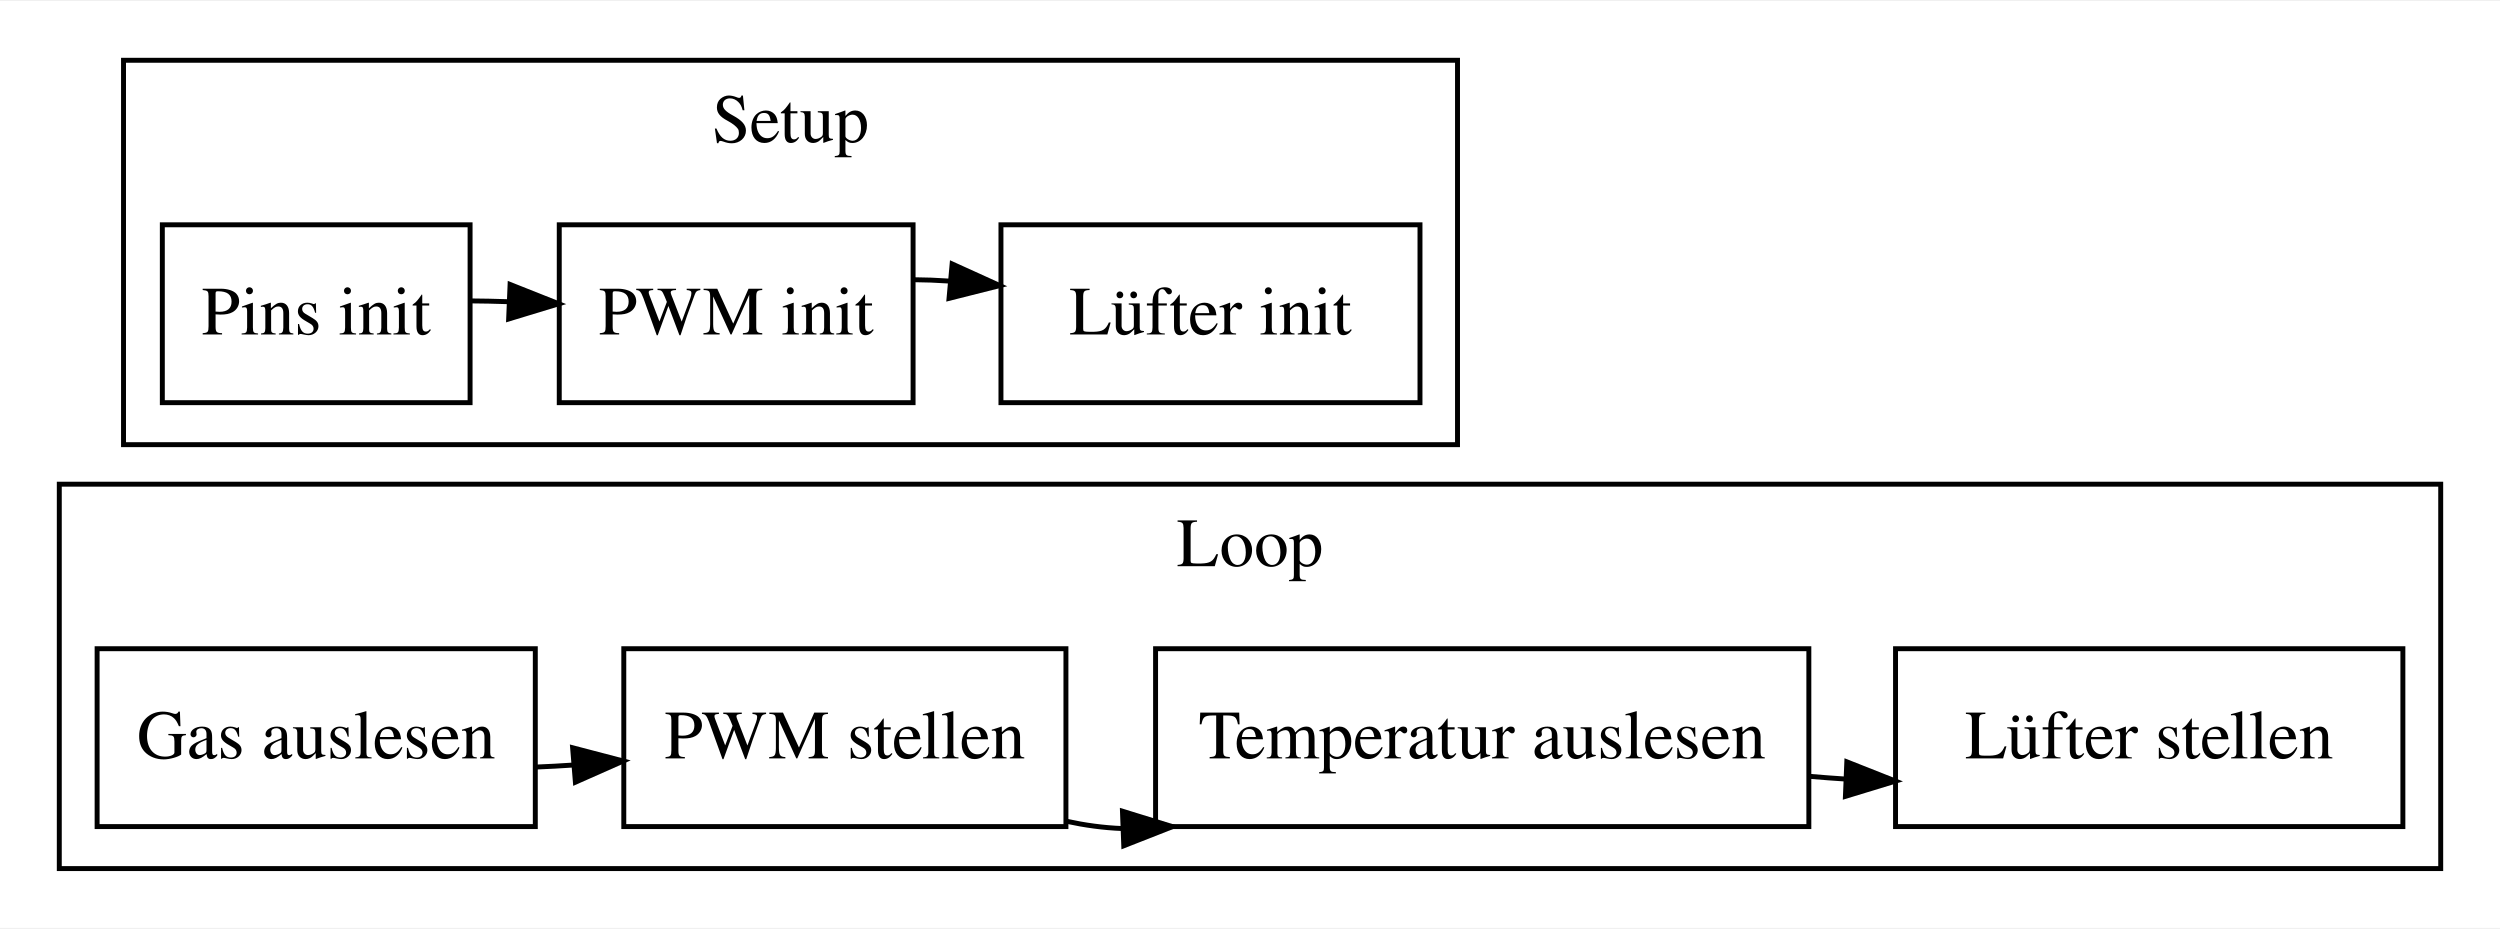
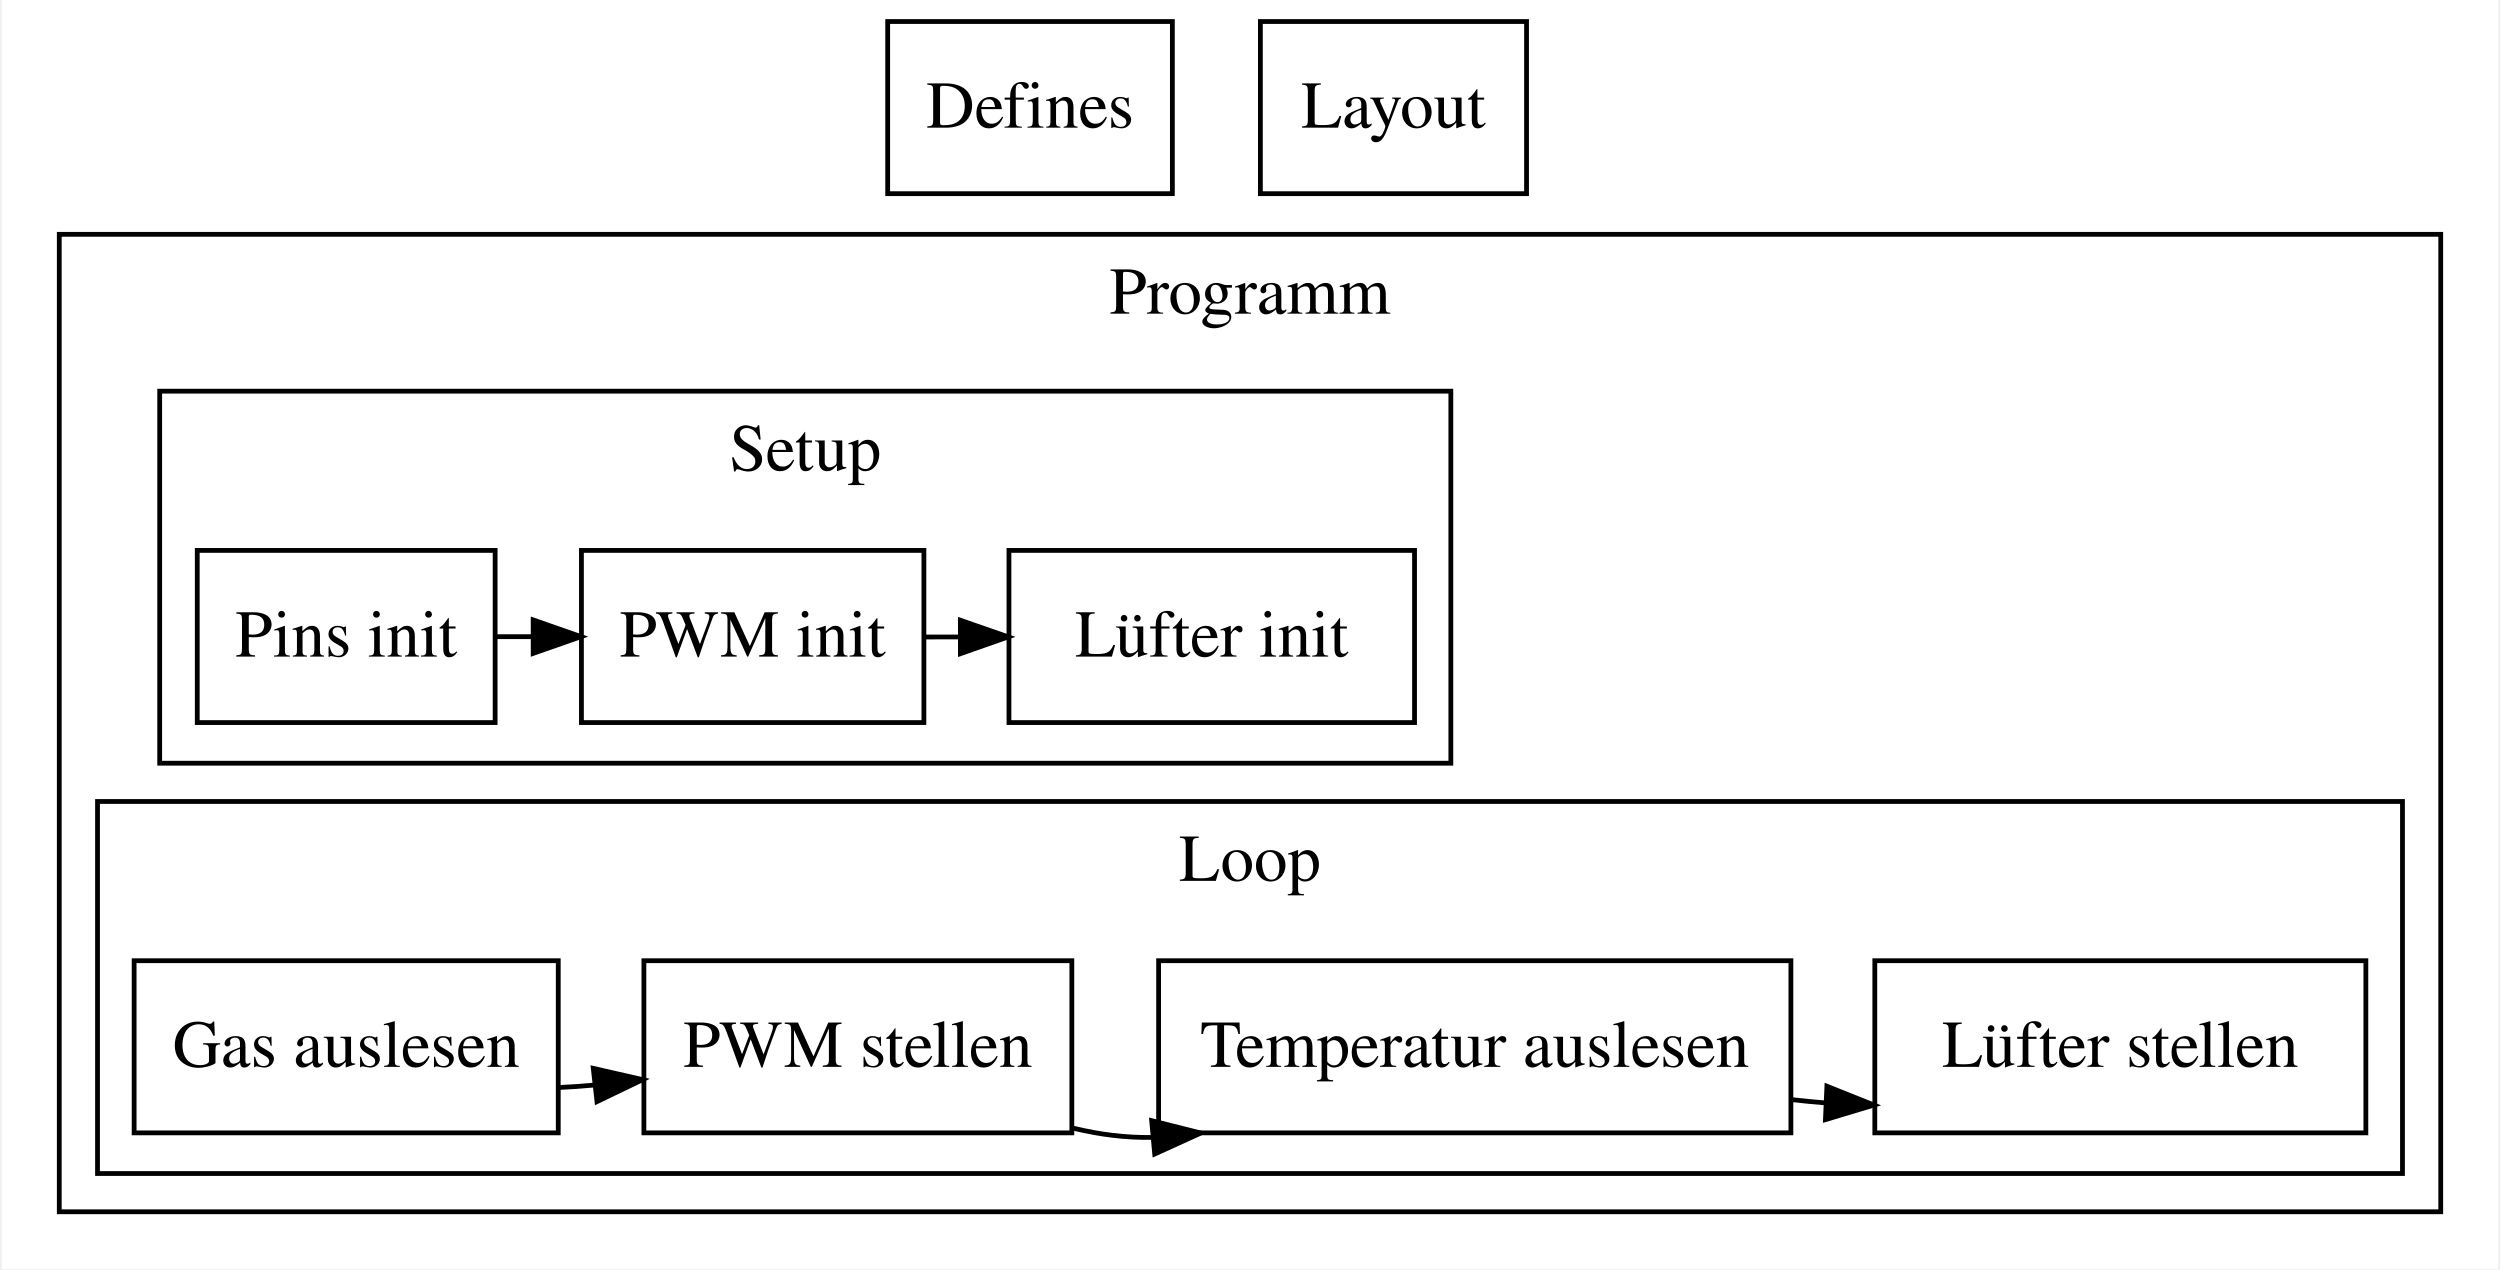
- <svg xmlns="http://www.w3.org/2000/svg" width="506pt" height="188pt" viewBox="0.00 0.00 506.00 187.60">
-   <g id="graph0" class="graph" transform="scale(1 1) rotate(0) translate(4 183.6)">
-     <polygon fill="#ffffff" stroke="transparent" points="-4,4 -4,-183.6 502,-183.6 502,4 -4,4" />
+ <svg xmlns="http://www.w3.org/2000/svg" width="522pt" height="265pt" viewBox="0.00 0.00 522.00 265.40">
+   <g id="graph0" class="graph" transform="scale(1 1) rotate(0) translate(4 261.4)">
+     <polygon fill="#ffffff" stroke="transparent" points="-4,4 -4,-261.4 518,-261.4 518,4 -4,4" />
    <g id="clust1" class="cluster">
-       <polygon fill="none" stroke="#000000" points="21,-93.8 21,-171.6 291,-171.6 291,-93.8 21,-93.8" />
-       <text text-anchor="middle" x="156" y="-155" font-family="Times,serif" font-size="14.00" fill="#000000">Setup</text>
+       <polygon fill="none" stroke="#000000" points="8,-8 8,-212.4 506,-212.4 506,-8 8,-8" />
+       <text text-anchor="middle" x="257" y="-195.8" font-family="Times,serif" font-size="14.00" fill="#000000">Programm</text>
    </g>
-     <g id="clust3" class="cluster">
-       <polygon fill="none" stroke="#000000" points="8,-8 8,-85.8 490,-85.8 490,-8 8,-8" />
-       <text text-anchor="middle" x="249" y="-69.2" font-family="Times,serif" font-size="14.00" fill="#000000">Loop</text>
+     <g id="clust2" class="cluster">
+       <polygon fill="none" stroke="#000000" points="29,-101.8 29,-179.6 299,-179.6 299,-101.8 29,-101.8" />
+       <text text-anchor="middle" x="164" y="-163" font-family="Times,serif" font-size="14.00" fill="#000000">Setup</text>
+     </g>
+     <g id="clust4" class="cluster">
+       <polygon fill="none" stroke="#000000" points="16,-16 16,-93.8 498,-93.8 498,-16 16,-16" />
+       <text text-anchor="middle" x="257" y="-77.2" font-family="Times,serif" font-size="14.00" fill="#000000">Loop</text>
    </g>
    <g id="node1" class="node">
-       <polygon fill="none" stroke="#000000" points="28.855,-102.3 28.855,-138.3 91.145,-138.3 91.145,-102.3 28.855,-102.3" />
-       <text text-anchor="middle" x="60" y="-116.1" font-family="Times,serif" font-size="14.00" fill="#000000">Pins init</text>
+       <polygon fill="none" stroke="#000000" points="181.234,-220.9 181.234,-256.9 240.766,-256.9 240.766,-220.9 181.234,-220.9" />
+       <text text-anchor="middle" x="211" y="-234.7" font-family="Times,serif" font-size="14.00" fill="#000000">Defines</text>
+     </g>
+     <g id="node5" class="node">
+       <polygon fill="none" stroke="#000000" points="206.594,-110.3 206.594,-146.3 291.406,-146.3 291.406,-110.3 206.594,-110.3" />
+       <text text-anchor="middle" x="249" y="-124.1" font-family="Times,serif" font-size="14.00" fill="#000000">Lüfter init</text>
    </g>
    <g id="node2" class="node">
-       <polygon fill="none" stroke="#000000" points="109.193,-102.3 109.193,-138.3 180.807,-138.3 180.807,-102.3 109.193,-102.3" />
-       <text text-anchor="middle" x="145" y="-116.1" font-family="Times,serif" font-size="14.00" fill="#000000">PWM init</text>
+       <polygon fill="none" stroke="#000000" points="259.171,-220.9 259.171,-256.9 314.829,-256.9 314.829,-220.9 259.171,-220.9" />
+       <text text-anchor="middle" x="287" y="-234.7" font-family="Times,serif" font-size="14.00" fill="#000000">Layout</text>
+     </g>
+     <g id="node3" class="node">
+       <polygon fill="none" stroke="#000000" points="36.855,-110.3 36.855,-146.3 99.145,-146.3 99.145,-110.3 36.855,-110.3" />
+       <text text-anchor="middle" x="68" y="-124.1" font-family="Times,serif" font-size="14.00" fill="#000000">Pins init</text>
+     </g>
+     <g id="node4" class="node">
+       <polygon fill="none" stroke="#000000" points="117.193,-110.3 117.193,-146.3 188.807,-146.3 188.807,-110.3 117.193,-110.3" />
+       <text text-anchor="middle" x="153" y="-124.1" font-family="Times,serif" font-size="14.00" fill="#000000">PWM init</text>
    </g>
    <g id="edge1" class="edge">
-       <path fill="none" stroke="#000000" d="M91.282,-122.895C93.595,-122.88 96.112,-122.828 98.931,-122.736" />
-       <polygon fill="#000000" stroke="#000000" points="99.241,-126.227 109.087,-122.314 98.95,-119.233 99.241,-126.227" />
+       <path fill="none" stroke="#000000" d="M99.273,-128.265C101.584,-128.266 104.103,-128.266 106.927,-128.268" />
+       <polygon fill="#000000" stroke="#000000" points="107.097,-131.768 117.099,-128.273 107.101,-124.767 107.097,-131.768" />
    </g>
-     <g id="node4" class="node">
-       <polygon fill="none" stroke="#000000" points="15.655,-16.5 15.655,-52.5 104.345,-52.5 104.345,-16.5 15.655,-16.5" />
-       <text text-anchor="middle" x="60" y="-30.3" font-family="Times,serif" font-size="14.00" fill="#000000">Gas auslesen</text>
-     </g>
-     <g id="node3" class="node">
-       <polygon fill="none" stroke="#000000" points="198.594,-102.3 198.594,-138.3 283.406,-138.3 283.406,-102.3 198.594,-102.3" />
-       <text text-anchor="middle" x="241" y="-116.1" font-family="Times,serif" font-size="14.00" fill="#000000">Lüfter init</text>
+     <g id="node6" class="node">
+       <polygon fill="none" stroke="#000000" points="23.655,-24.5 23.655,-60.5 112.345,-60.5 112.345,-24.5 23.655,-24.5" />
+       <text text-anchor="middle" x="68" y="-38.3" font-family="Times,serif" font-size="14.00" fill="#000000">Gas auslesen</text>
    </g>
    <g id="edge2" class="edge">
-       <path fill="none" stroke="#000000" d="M180.92,-127.186C183.194,-127.172 185.624,-127.078 188.287,-126.903" />
-       <polygon fill="#000000" stroke="#000000" points="188.711,-130.38 198.357,-125.998 188.084,-123.408 188.711,-130.38" />
+       <path fill="none" stroke="#000000" d="M188.91,-128.197C191.167,-128.198 193.602,-128.2 196.282,-128.203" />
+       <polygon fill="#000000" stroke="#000000" points="196.433,-131.703 206.438,-128.217 196.443,-124.703 196.433,-131.703" />
    </g>
-     <g id="node5" class="node">
-       <polygon fill="none" stroke="#000000" points="122.256,-16.5 122.256,-52.5 211.744,-52.5 211.744,-16.5 122.256,-16.5" />
-       <text text-anchor="middle" x="167" y="-30.3" font-family="Times,serif" font-size="14.00" fill="#000000">PWM stellen</text>
+     <g id="node7" class="node">
+       <polygon fill="none" stroke="#000000" points="130.256,-24.5 130.256,-60.5 219.744,-60.5 219.744,-24.5 130.256,-24.5" />
+       <text text-anchor="middle" x="175" y="-38.3" font-family="Times,serif" font-size="14.00" fill="#000000">PWM stellen</text>
    </g>
    <g id="edge3" class="edge">
-       <path fill="none" stroke="#000000" d="M104.614,-28.555C106.932,-28.643 109.412,-28.779 112.105,-28.962" />
-       <polygon fill="#000000" stroke="#000000" points="111.896,-32.457 122.145,-29.773 112.459,-25.48 111.896,-32.457" />
+       <path fill="none" stroke="#000000" d="M112.526,-33.988C114.847,-34.089 117.321,-34.262 120.001,-34.509" />
+       <polygon fill="#000000" stroke="#000000" points="119.666,-37.994 129.994,-35.632 120.448,-31.037 119.666,-37.994" />
    </g>
-     <g id="node6" class="node">
-       <polygon fill="none" stroke="#000000" points="229.889,-16.5 229.889,-52.5 362.111,-52.5 362.111,-16.5 229.889,-16.5" />
-       <text text-anchor="middle" x="296" y="-30.3" font-family="Times,serif" font-size="14.00" fill="#000000">Temperatur auslesen</text>
+     <g id="node8" class="node">
+       <polygon fill="none" stroke="#000000" points="237.889,-24.5 237.889,-60.5 370.111,-60.5 370.111,-24.5 237.889,-24.5" />
+       <text text-anchor="middle" x="304" y="-38.3" font-family="Times,serif" font-size="14.00" fill="#000000">Temperatur auslesen</text>
    </g>
    <g id="edge4" class="edge">
-       <path fill="none" stroke="#000000" d="M211.777,-17.593C215.625,-16.756 219.323,-16.26 223.081,-16.105" />
-       <polygon fill="#000000" stroke="#000000" points="223.187,-19.611 233.312,-16.489 223.45,-12.616 223.187,-19.611" />
+       <path fill="none" stroke="#000000" d="M220.02,-25.483C225.76,-24.112 231.054,-23.465 236.529,-23.543" />
+       <polygon fill="#000000" stroke="#000000" points="236.44,-27.049 246.715,-24.465 237.071,-20.078 236.44,-27.049" />
    </g>
-     <g id="node7" class="node">
-       <polygon fill="none" stroke="#000000" points="379.657,-16.5 379.657,-52.5 482.343,-52.5 482.343,-16.5 379.657,-16.5" />
-       <text text-anchor="middle" x="431" y="-30.3" font-family="Times,serif" font-size="14.00" fill="#000000">Lüfter stellen</text>
+     <g id="node9" class="node">
+       <polygon fill="none" stroke="#000000" points="387.657,-24.5 387.657,-60.5 490.343,-60.5 490.343,-24.5 387.657,-24.5" />
+       <text text-anchor="middle" x="439" y="-38.3" font-family="Times,serif" font-size="14.00" fill="#000000">Lüfter stellen</text>
    </g>
    <g id="edge5" class="edge">
-       <path fill="none" stroke="#000000" d="M362.298,-26.664C364.889,-26.442 367.33,-26.258 369.644,-26.113" />
-       <polygon fill="#000000" stroke="#000000" points="369.795,-29.609 379.646,-25.708 369.512,-22.615 369.795,-29.609" />
+       <path fill="none" stroke="#000000" d="M370.274,-31.451C372.724,-31.172 375.04,-30.945 377.246,-30.769" />
+       <polygon fill="#000000" stroke="#000000" points="377.638,-34.256 387.475,-30.321 377.332,-27.262 377.638,-34.256" />
    </g>
  </g>
</svg>
